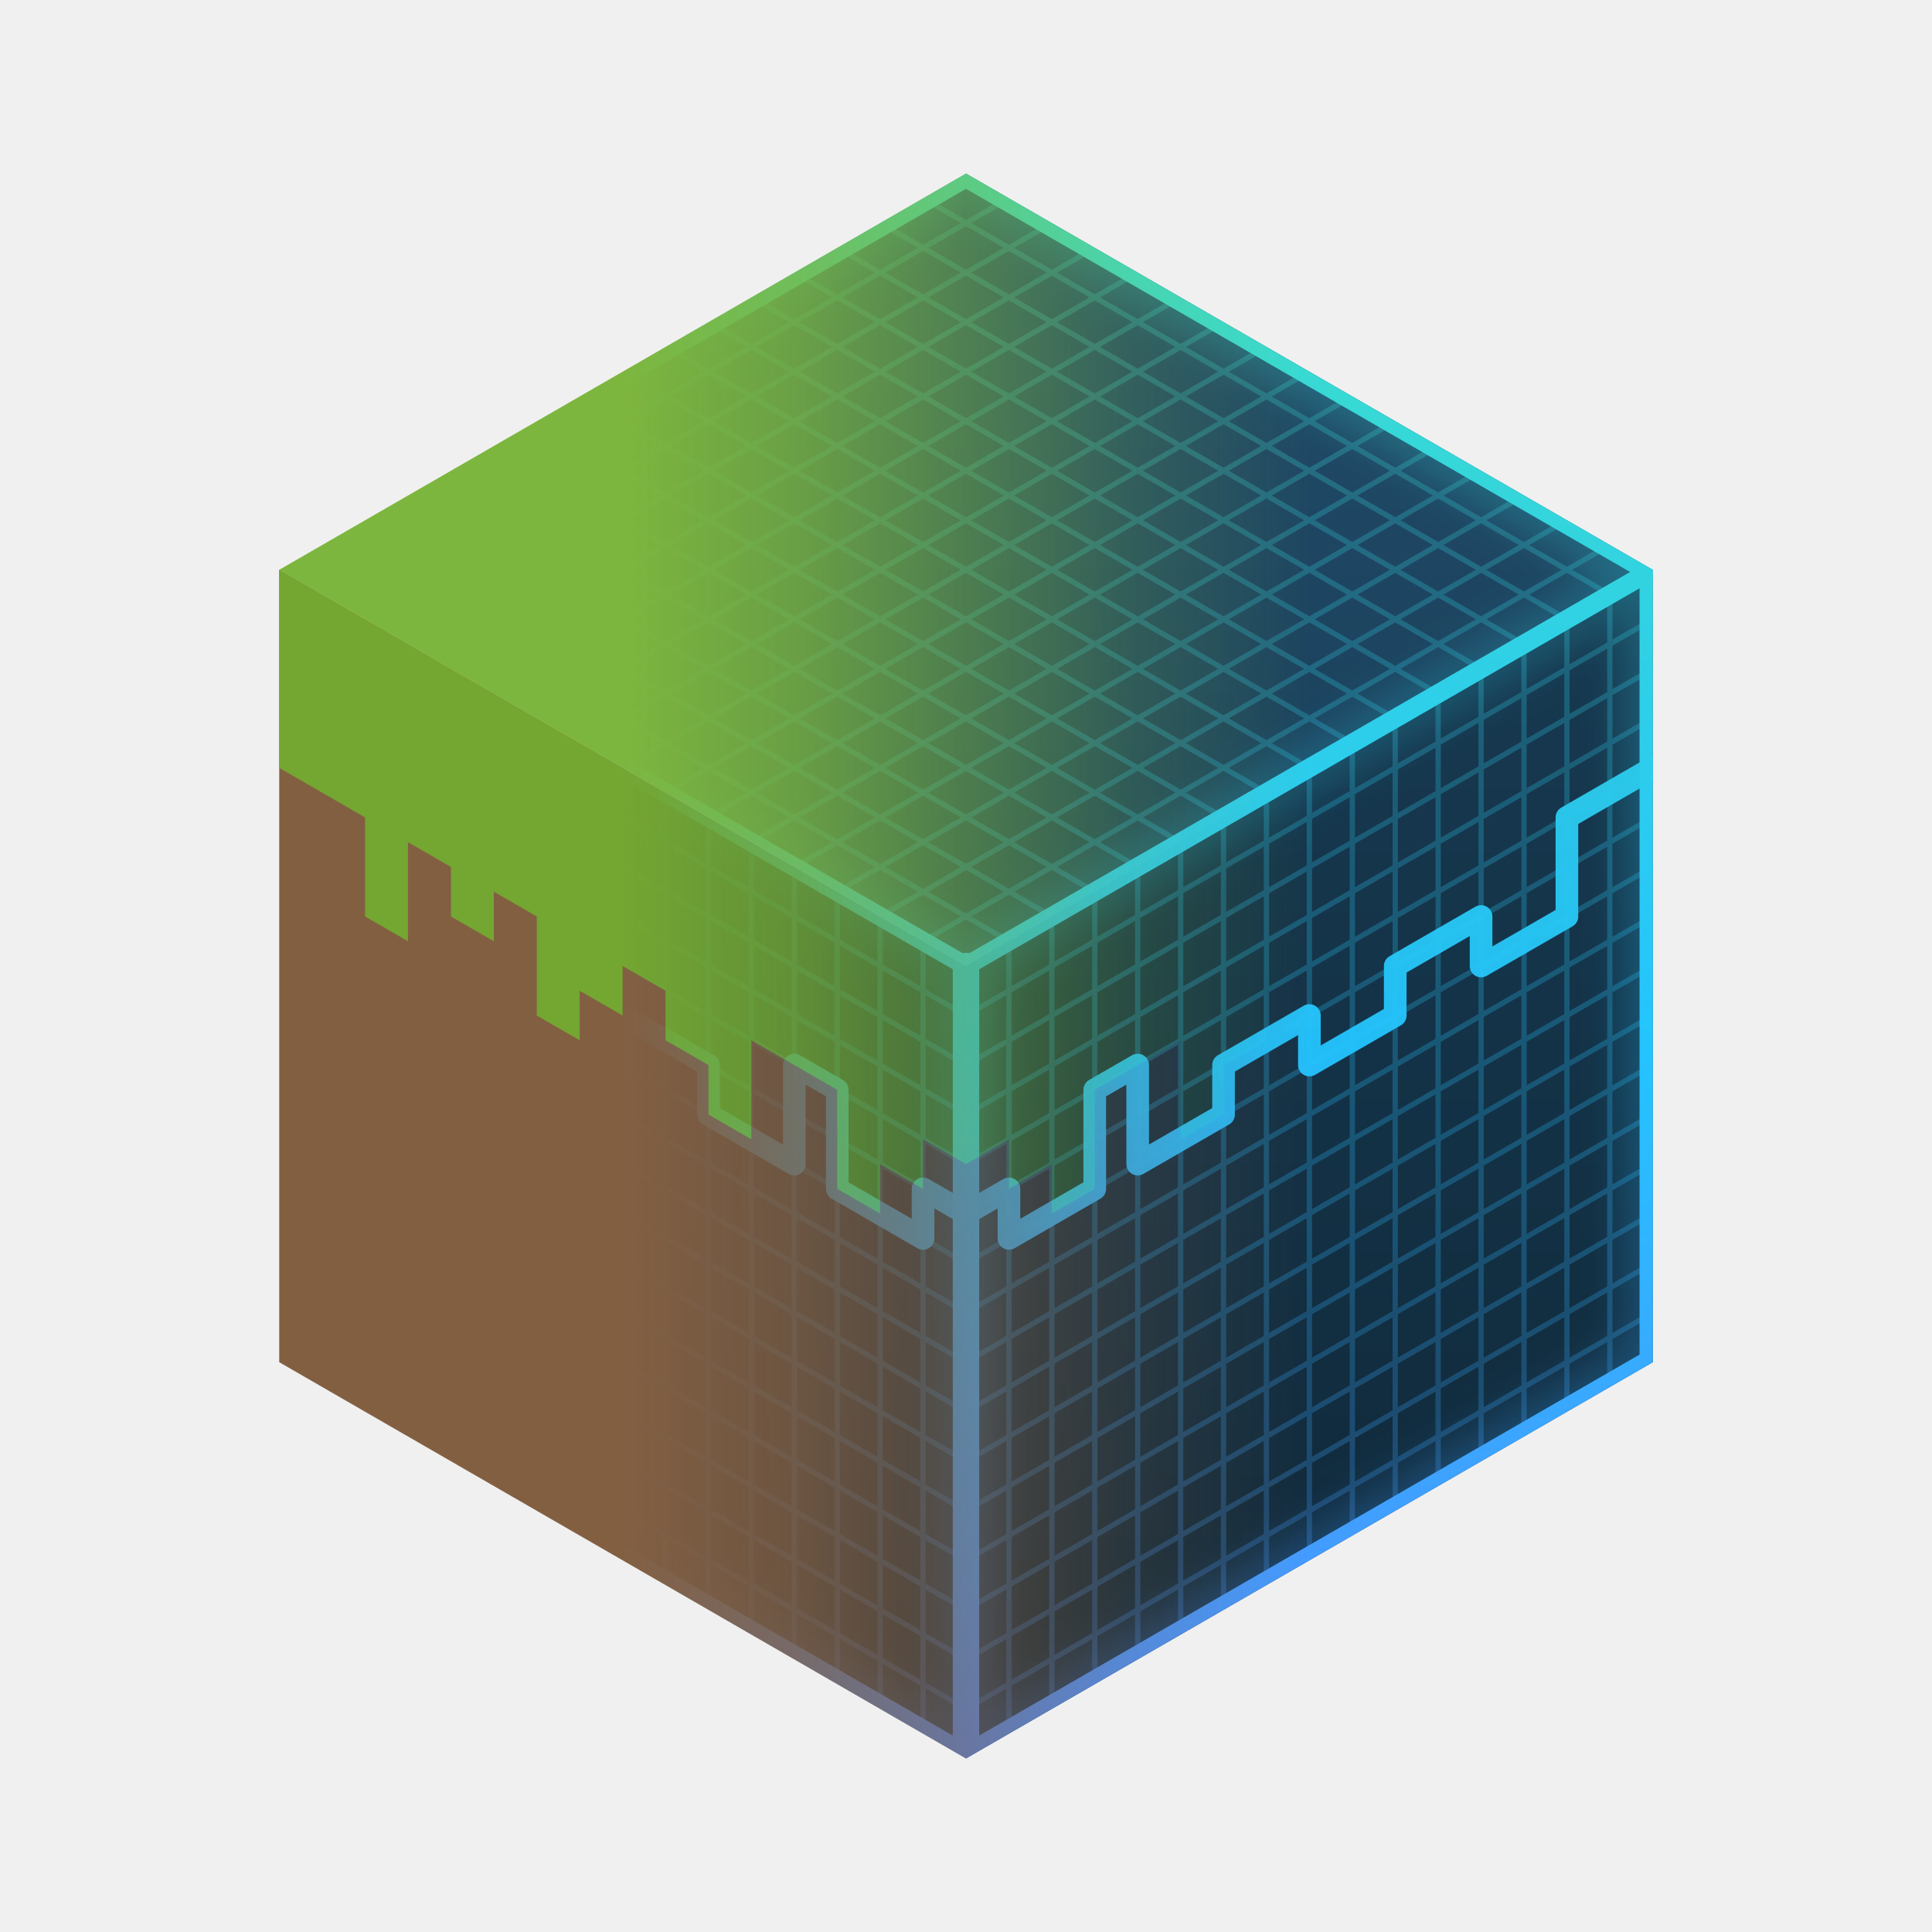
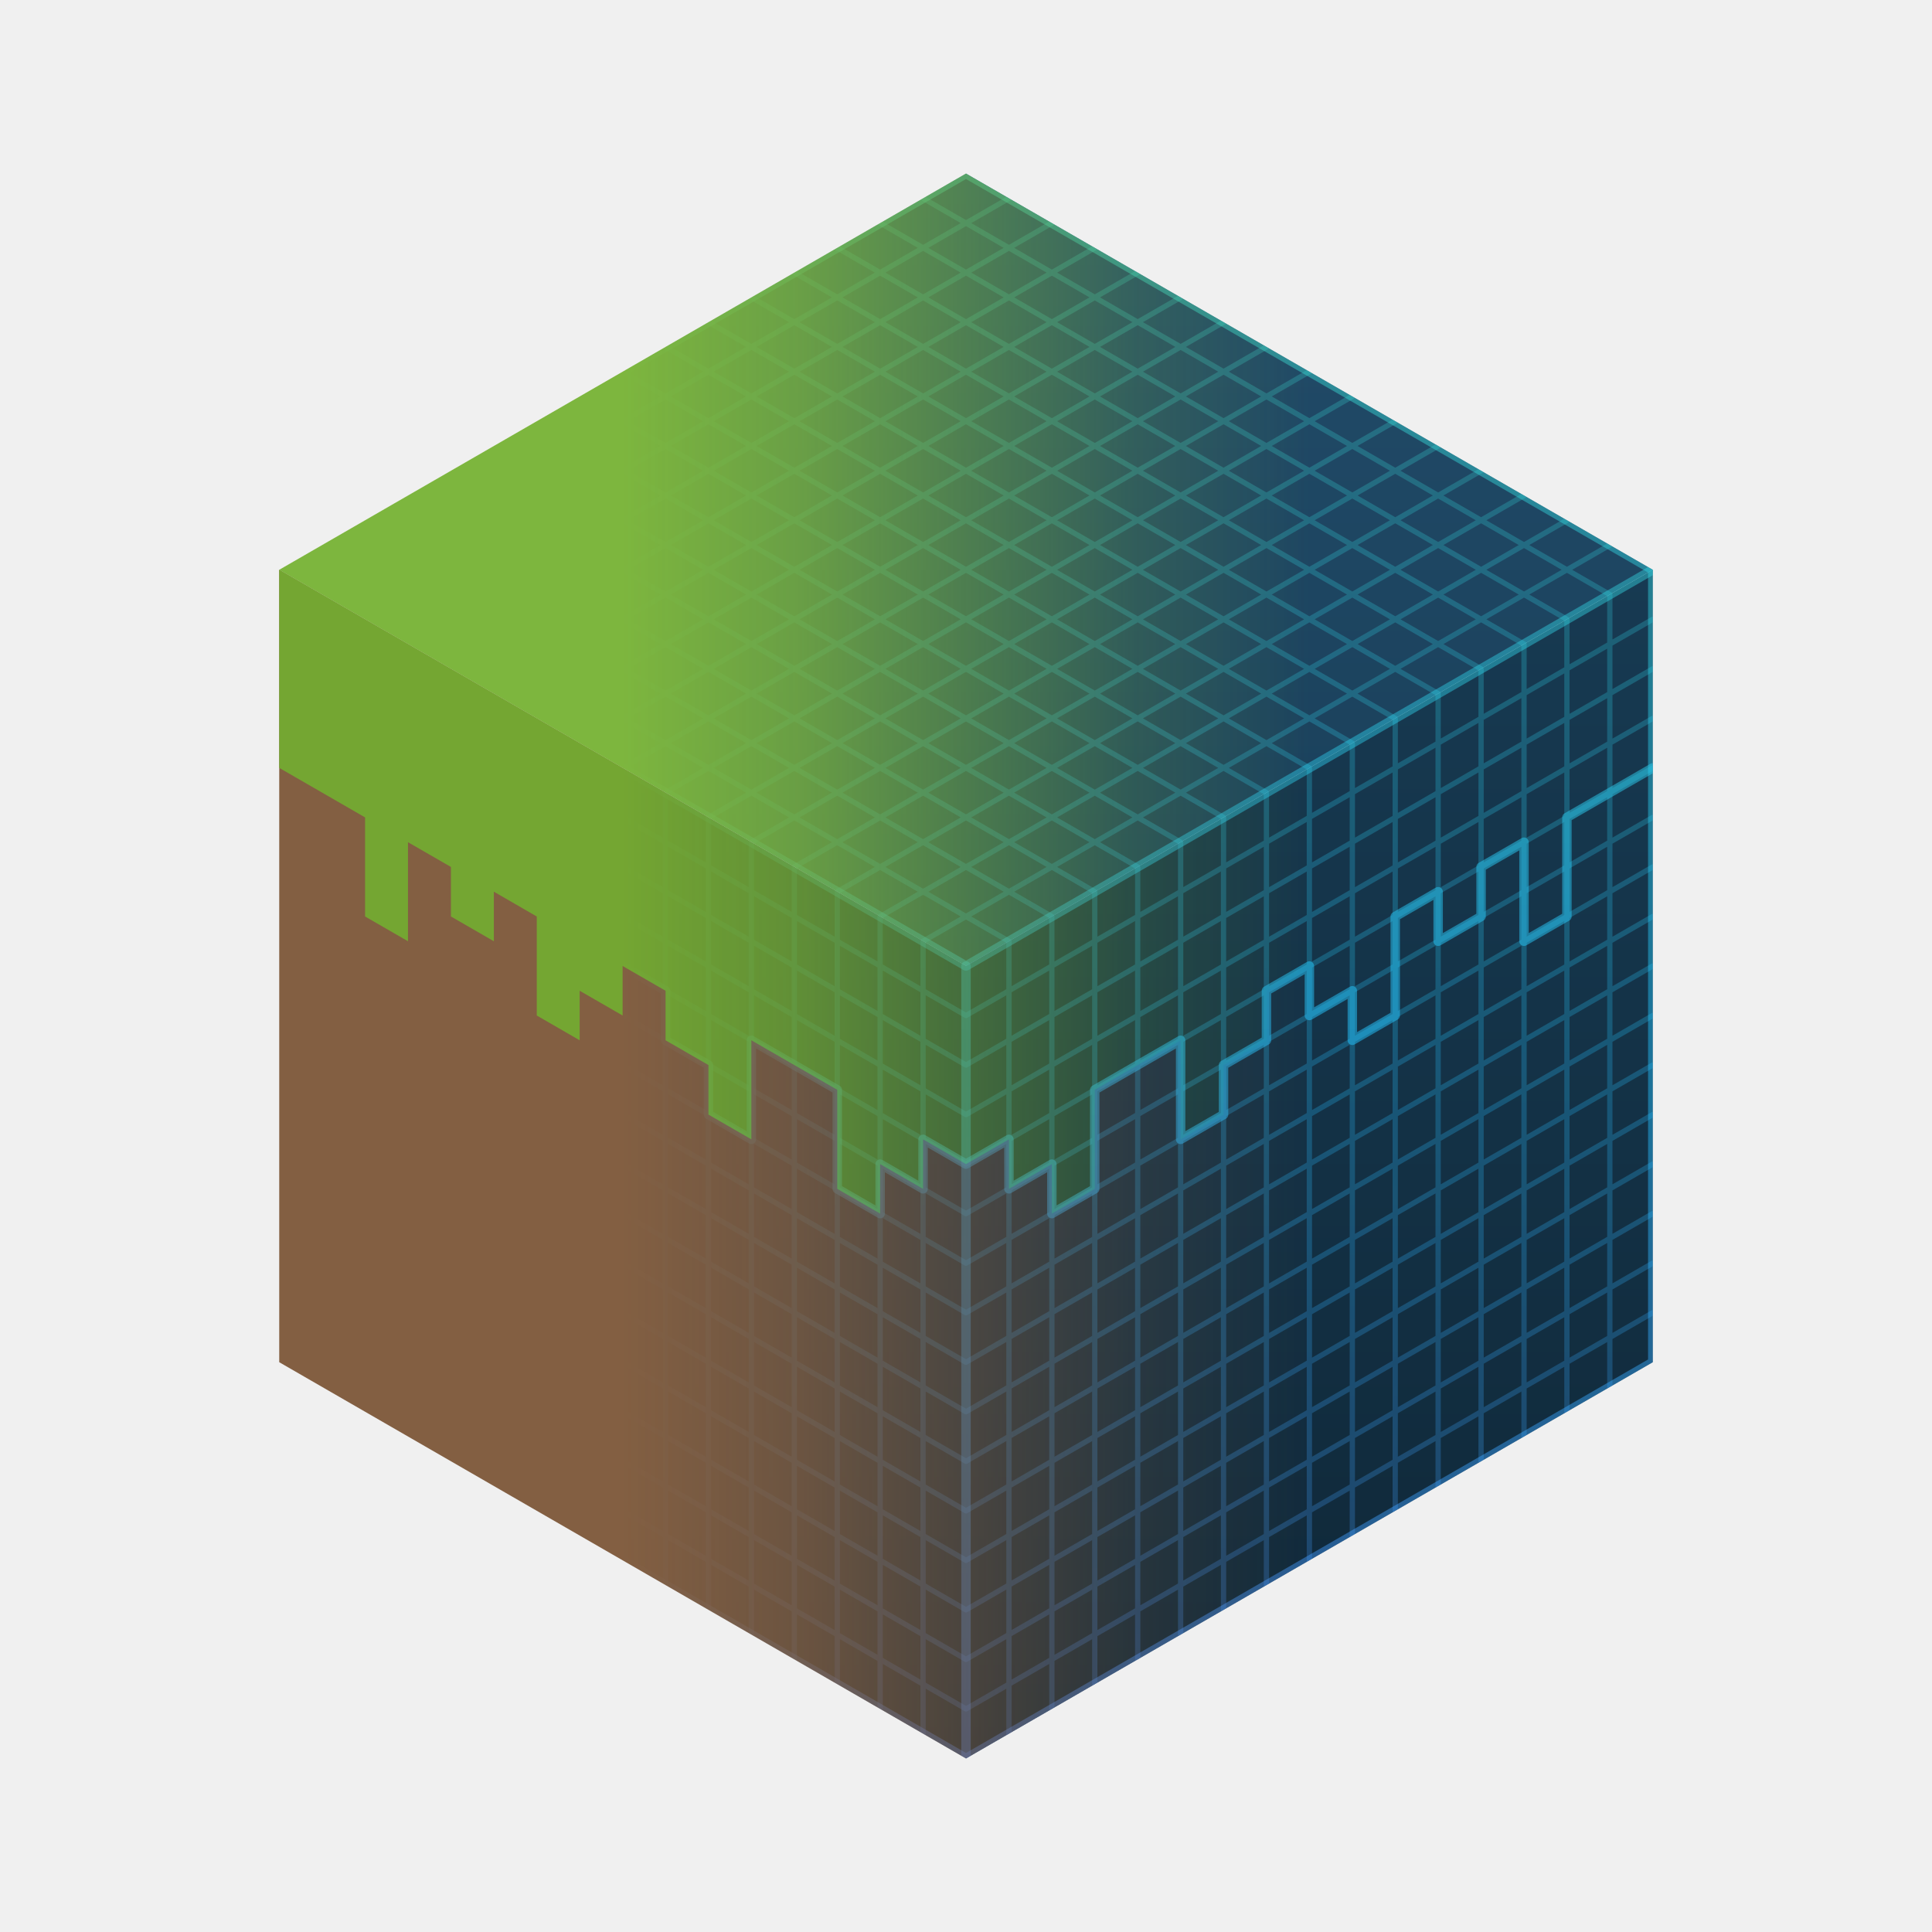
<svg xmlns="http://www.w3.org/2000/svg" viewBox="0 0 512 512" width="512" height="512">
  <defs>
    <pattern id="grain-top" width="16" height="16" patternUnits="userSpaceOnUse" patternTransform="matrix(11.375 6.5625 -11.375 6.5625 256.0 46.0)">
      <path fill="#ffffff" fill-opacity="0.07" d="        M256.000 46.000l11.375 6.562 l-11.375 6.562l-11.375 -6.562z         M278.750 59.125l11.375 6.562 l-11.375 6.562l-11.375 -6.562z         M301.500 72.250l11.375 6.562 l-11.375 6.562l-11.375 -6.562z         M358.375 105.062l11.375 6.562 l-11.375 6.562l-11.375 -6.562z         M381.125 118.188l11.375 6.562 l-11.375 6.562l-11.375 -6.562z         M312.875 91.938l11.375 6.562 l-11.375 6.562l-11.375 -6.562z         M312.875 105.062l11.375 6.562 l-11.375 6.562l-11.375 -6.562z         M324.250 111.625l11.375 6.562 l-11.375 6.562l-11.375 -6.562z         M347.000 124.750l11.375 6.562 l-11.375 6.562l-11.375 -6.562z         M358.375 131.312l11.375 6.562 l-11.375 6.562l-11.375 -6.562z         M403.875 157.562l11.375 6.562 l-11.375 6.562l-11.375 -6.562z         M244.625 78.812l11.375 6.562 l-11.375 6.562l-11.375 -6.562z         M290.125 105.062l11.375 6.562 l-11.375 6.562l-11.375 -6.562z         M347.000 151.000l11.375 6.562 l-11.375 6.562l-11.375 -6.562z         M381.125 170.688l11.375 6.562 l-11.375 6.562l-11.375 -6.562z         M290.125 131.312l11.375 6.562 l-11.375 6.562l-11.375 -6.562z         M233.250 111.625l11.375 6.562 l-11.375 6.562l-11.375 -6.562z         M278.750 137.875l11.375 6.562 l-11.375 6.562l-11.375 -6.562z         M290.125 144.438l11.375 6.562 l-11.375 6.562l-11.375 -6.562z         M324.250 164.125l11.375 6.562 l-11.375 6.562l-11.375 -6.562z         M176.375 91.938l11.375 6.562 l-11.375 6.562l-11.375 -6.562z         M199.125 105.062l11.375 6.562 l-11.375 6.562l-11.375 -6.562z         M267.375 144.438l11.375 6.562 l-11.375 6.562l-11.375 -6.562z         M290.125 157.562l11.375 6.562 l-11.375 6.562l-11.375 -6.562z         M187.750 111.625l11.375 6.562 l-11.375 6.562l-11.375 -6.562z         M199.125 118.188l11.375 6.562 l-11.375 6.562l-11.375 -6.562z         M210.500 124.750l11.375 6.562 l-11.375 6.562l-11.375 -6.562z         M324.250 190.375l11.375 6.562 l-11.375 6.562l-11.375 -6.562z         M312.875 196.938l11.375 6.562 l-11.375 6.562l-11.375 -6.562z         M153.625 118.188l11.375 6.562 l-11.375 6.562l-11.375 -6.562z         M176.375 131.312l11.375 6.562 l-11.375 6.562l-11.375 -6.562z         M210.500 151.000l11.375 6.562 l-11.375 6.562l-11.375 -6.562z         M221.875 157.562l11.375 6.562 l-11.375 6.562l-11.375 -6.562z         M312.875 210.062l11.375 6.562 l-11.375 6.562l-11.375 -6.562z         M210.500 164.125l11.375 6.562 l-11.375 6.562l-11.375 -6.562z         M301.500 216.625l11.375 6.562 l-11.375 6.562l-11.375 -6.562z         M130.875 131.312l11.375 6.562 l-11.375 6.562l-11.375 -6.562z         M153.625 144.438l11.375 6.562 l-11.375 6.562l-11.375 -6.562z         M210.500 177.250l11.375 6.562 l-11.375 6.562l-11.375 -6.562z         M221.875 210.062l11.375 6.562 l-11.375 6.562l-11.375 -6.562z         M85.375 144.438l11.375 6.562 l-11.375 6.562l-11.375 -6.562z         M153.625 183.812l11.375 6.562 l-11.375 6.562l-11.375 -6.562z" />
      <path fill="#000000" fill-opacity="0.05" d="        M324.250 85.375l11.375 6.562 l-11.375 6.562l-11.375 -6.562z         M256.000 59.125l11.375 6.562 l-11.375 6.562l-11.375 -6.562z         M267.375 65.688l11.375 6.562 l-11.375 6.562l-11.375 -6.562z         M335.625 105.062l11.375 6.562 l-11.375 6.562l-11.375 -6.562z         M369.750 124.750l11.375 6.562 l-11.375 6.562l-11.375 -6.562z         M392.500 137.875l11.375 6.562 l-11.375 6.562l-11.375 -6.562z         M244.625 65.688l11.375 6.562 l-11.375 6.562l-11.375 -6.562z         M290.125 91.938l11.375 6.562 l-11.375 6.562l-11.375 -6.562z         M301.500 111.625l11.375 6.562 l-11.375 6.562l-11.375 -6.562z         M210.500 72.250l11.375 6.562 l-11.375 6.562l-11.375 -6.562z         M244.625 91.938l11.375 6.562 l-11.375 6.562l-11.375 -6.562z         M267.375 105.062l11.375 6.562 l-11.375 6.562l-11.375 -6.562z         M312.875 131.312l11.375 6.562 l-11.375 6.562l-11.375 -6.562z         M324.250 137.875l11.375 6.562 l-11.375 6.562l-11.375 -6.562z         M244.625 105.062l11.375 6.562 l-11.375 6.562l-11.375 -6.562z         M335.625 157.562l11.375 6.562 l-11.375 6.562l-11.375 -6.562z         M187.750 85.375l11.375 6.562 l-11.375 6.562l-11.375 -6.562z         M210.500 98.500l11.375 6.562 l-11.375 6.562l-11.375 -6.562z         M221.875 105.062l11.375 6.562 l-11.375 6.562l-11.375 -6.562z         M347.000 177.250l11.375 6.562 l-11.375 6.562l-11.375 -6.562z         M233.250 124.750l11.375 6.562 l-11.375 6.562l-11.375 -6.562z         M312.875 170.688l11.375 6.562 l-11.375 6.562l-11.375 -6.562z         M233.250 137.875l11.375 6.562 l-11.375 6.562l-11.375 -6.562z         M165.000 111.625l11.375 6.562 l-11.375 6.562l-11.375 -6.562z         M176.375 118.188l11.375 6.562 l-11.375 6.562l-11.375 -6.562z         M221.875 144.438l11.375 6.562 l-11.375 6.562l-11.375 -6.562z         M199.125 144.438l11.375 6.562 l-11.375 6.562l-11.375 -6.562z         M244.625 170.688l11.375 6.562 l-11.375 6.562l-11.375 -6.562z         M267.375 183.812l11.375 6.562 l-11.375 6.562l-11.375 -6.562z         M165.000 137.875l11.375 6.562 l-11.375 6.562l-11.375 -6.562z         M233.250 177.250l11.375 6.562 l-11.375 6.562l-11.375 -6.562z         M278.750 203.500l11.375 6.562 l-11.375 6.562l-11.375 -6.562z         M130.875 144.438l11.375 6.562 l-11.375 6.562l-11.375 -6.562z         M153.625 157.562l11.375 6.562 l-11.375 6.562l-11.375 -6.562z         M210.500 190.375l11.375 6.562 l-11.375 6.562l-11.375 -6.562z         M233.250 203.500l11.375 6.562 l-11.375 6.562l-11.375 -6.562z         M96.750 137.875l11.375 6.562 l-11.375 6.562l-11.375 -6.562z         M119.500 151.000l11.375 6.562 l-11.375 6.562l-11.375 -6.562z         M142.250 164.125l11.375 6.562 l-11.375 6.562l-11.375 -6.562z         M119.500 164.125l11.375 6.562 l-11.375 6.562l-11.375 -6.562z         M233.250 229.750l11.375 6.562 l-11.375 6.562l-11.375 -6.562z         M256.000 242.875l11.375 6.562 l-11.375 6.562l-11.375 -6.562z" />
    </pattern>
    <pattern id="grain-side-left" width="16" height="16" patternUnits="userSpaceOnUse" patternTransform="matrix(11.375 6.5625 0 13.125 74.0 151.0)">
      <path fill="#ffffff" fill-opacity="0.07" d="        M233.250 308.500l11.375 6.562 l0.000 13.125l-11.375 -6.562z         M119.500 256.000l11.375 6.562 l0.000 13.125l-11.375 -6.562z         M233.250 334.750l11.375 6.562 l0.000 13.125l-11.375 -6.562z         M96.750 269.125l11.375 6.562 l0.000 13.125l-11.375 -6.562z         M142.250 295.375l11.375 6.562 l0.000 13.125l-11.375 -6.562z         M221.875 354.438l11.375 6.562 l0.000 13.125l-11.375 -6.562z         M85.375 288.812l11.375 6.562 l0.000 13.125l-11.375 -6.562z         M199.125 367.562l11.375 6.562 l0.000 13.125l-11.375 -6.562z         M85.375 315.062l11.375 6.562 l0.000 13.125l-11.375 -6.562z         M108.125 328.188l11.375 6.562 l0.000 13.125l-11.375 -6.562z         M85.375 328.188l11.375 6.562 l0.000 13.125l-11.375 -6.562z         M130.875 354.438l11.375 6.562 l0.000 13.125l-11.375 -6.562z         M233.250 413.500l11.375 6.562 l0.000 13.125l-11.375 -6.562z         M176.375 393.812l11.375 6.562 l0.000 13.125l-11.375 -6.562z         M233.250 426.625l11.375 6.562 l0.000 13.125l-11.375 -6.562z         M153.625 393.812l11.375 6.562 l0.000 13.125l-11.375 -6.562z         M233.250 439.750l11.375 6.562 l0.000 13.125l-11.375 -6.562z" />
      <path fill="#000000" fill-opacity="0.05" d="        M210.500 282.250l11.375 6.562 l0.000 13.125l-11.375 -6.562z         M165.000 269.125l11.375 6.562 l0.000 13.125l-11.375 -6.562z         M244.625 315.062l11.375 6.562 l0.000 13.125l-11.375 -6.562z         M153.625 275.688l11.375 6.562 l0.000 13.125l-11.375 -6.562z         M233.250 321.625l11.375 6.562 l0.000 13.125l-11.375 -6.562z         M96.750 256.000l11.375 6.562 l0.000 13.125l-11.375 -6.562z         M142.250 282.250l11.375 6.562 l0.000 13.125l-11.375 -6.562z         M165.000 295.375l11.375 6.562 l0.000 13.125l-11.375 -6.562z         M199.125 315.062l11.375 6.562 l0.000 13.125l-11.375 -6.562z         M85.375 262.562l11.375 6.562 l0.000 13.125l-11.375 -6.562z         M108.125 288.812l11.375 6.562 l0.000 13.125l-11.375 -6.562z         M165.000 321.625l11.375 6.562 l0.000 13.125l-11.375 -6.562z         M165.000 334.750l11.375 6.562 l0.000 13.125l-11.375 -6.562z         M187.750 347.875l11.375 6.562 l0.000 13.125l-11.375 -6.562z         M244.625 380.688l11.375 6.562 l0.000 13.125l-11.375 -6.562z         M187.750 361.000l11.375 6.562 l0.000 13.125l-11.375 -6.562z         M244.625 393.812l11.375 6.562 l0.000 13.125l-11.375 -6.562z         M119.500 334.750l11.375 6.562 l0.000 13.125l-11.375 -6.562z         M244.625 406.938l11.375 6.562 l0.000 13.125l-11.375 -6.562z         M96.750 334.750l11.375 6.562 l0.000 13.125l-11.375 -6.562z         M142.250 361.000l11.375 6.562 l0.000 13.125l-11.375 -6.562z         M153.625 367.562l11.375 6.562 l0.000 13.125l-11.375 -6.562z         M108.125 354.438l11.375 6.562 l0.000 13.125l-11.375 -6.562z         M130.875 367.562l11.375 6.562 l0.000 13.125l-11.375 -6.562z         M96.750 361.000l11.375 6.562 l0.000 13.125l-11.375 -6.562z         M119.500 374.125l11.375 6.562 l0.000 13.125l-11.375 -6.562z         M130.875 380.688l11.375 6.562 l0.000 13.125l-11.375 -6.562z         M244.625 446.312l11.375 6.562 l0.000 13.125l-11.375 -6.562z" />
    </pattern>
    <pattern id="grain-side-right" width="16" height="16" patternUnits="userSpaceOnUse" patternTransform="matrix(-11.375 6.5625 -11.375 19.6875 438.0 151.0)">
      <path fill="#ffffff" fill-opacity="0.07" d="        M221.875 341.312l-11.375 6.562 l-11.375 19.688l11.375 -6.562z         M324.250 295.375l-11.375 6.562 l-11.375 19.688l11.375 -6.562z         M199.125 380.688l-11.375 6.562 l-11.375 19.688l11.375 -6.562z         M324.250 321.625l-11.375 6.562 l-11.375 19.688l11.375 -6.562z         M278.750 347.875l-11.375 6.562 l-11.375 19.688l11.375 -6.562z         M187.750 413.500l-11.375 6.562 l-11.375 19.688l11.375 -6.562z         M312.875 354.438l-11.375 6.562 l-11.375 19.688l11.375 -6.562z         M187.750 439.750l-11.375 6.562 l-11.375 19.688l11.375 -6.562z         M290.125 393.812l-11.375 6.562 l-11.375 19.688l11.375 -6.562z         M267.375 406.938l-11.375 6.562 l-11.375 19.688l11.375 -6.562z         M278.750 413.500l-11.375 6.562 l-11.375 19.688l11.375 -6.562z         M233.250 439.750l-11.375 6.562 l-11.375 19.688l11.375 -6.562z         M130.875 498.812l-11.375 6.562 l-11.375 19.688l11.375 -6.562z         M176.375 485.688l-11.375 6.562 l-11.375 19.688l11.375 -6.562z         M119.500 518.500l-11.375 6.562 l-11.375 19.688l11.375 -6.562z         M187.750 492.250l-11.375 6.562 l-11.375 19.688l11.375 -6.562z         M108.125 538.188l-11.375 6.562 l-11.375 19.688l11.375 -6.562z" />
    </pattern>
    <linearGradient id="tech-top" gradientUnits="userSpaceOnUse" x1="0" y1="46" x2="0" y2="256">
      <stop offset="0" stop-color="#224c6a" />
      <stop offset="1" stop-color="#193f59" />
    </linearGradient>
    <linearGradient id="tech-face" gradientUnits="userSpaceOnUse" x1="0" y1="151" x2="0" y2="466">
      <stop offset="0" stop-color="#173a52" />
      <stop offset="1" stop-color="#0f2737" />
    </linearGradient>
    <linearGradient id="wire-grad" gradientUnits="userSpaceOnUse" x1="0" y1="46" x2="0" y2="466">
      <stop offset="0" stop-color="#3ee0c6" />
      <stop offset="0.55" stop-color="#24c4ff" />
      <stop offset="1" stop-color="#4f8cff" />
    </linearGradient>
-     <filter id="wire-glow" x="-40%" y="-40%" width="180%" height="180%">
-       <feGaussianBlur stdDeviation="6" />
-     </filter>
    <clipPath id="right-clip">
      <path d="M256,46 L438,151 L438,361 L256,466 Z" />
    </clipPath>
    <linearGradient id="bleed-to-right" gradientUnits="userSpaceOnUse" x1="256" y1="0" x2="347" y2="0">
      <stop offset="0" stop-color="#ffffff" stop-opacity="0.5" />
      <stop offset="0.5" stop-color="#ffffff" stop-opacity="0.2" />
      <stop offset="1" stop-color="#ffffff" stop-opacity="0" />
    </linearGradient>
    <linearGradient id="bleed-to-left" gradientUnits="userSpaceOnUse" x1="256" y1="0" x2="165" y2="0">
      <stop offset="0" stop-color="#ffffff" stop-opacity="0.5" />
      <stop offset="0.5" stop-color="#ffffff" stop-opacity="0.2" />
      <stop offset="1" stop-color="#ffffff" stop-opacity="0" />
    </linearGradient>
    <mask id="mask-bleed-to-right" maskUnits="userSpaceOnUse" x="0" y="0" width="512" height="512">
      <rect x="0" y="0" width="512" height="512" fill="url(#bleed-to-right)" />
    </mask>
    <mask id="mask-bleed-to-left" maskUnits="userSpaceOnUse" x="0" y="0" width="512" height="512">
      <rect x="0" y="0" width="512" height="512" fill="url(#bleed-to-left)" />
    </mask>
  </defs>
  <polygon points="74,151 256,256 256,466 74,361" fill="#835f42" />
  <polygon points="74.00,151.00 256.00,256.00 256.00,308.50 244.62,301.94 244.62,315.06 233.25,308.50 233.25,321.62 221.88,315.06 221.88,288.81 210.50,282.25 199.12,275.69 199.12,301.94 187.75,295.38 187.75,282.25 176.38,275.69 176.38,262.56 165.00,256.00 165.00,269.12 153.62,262.56 153.62,275.69 142.25,269.12 142.25,242.88 130.88,236.31 130.88,249.44 119.50,242.88 119.50,229.75 108.12,223.19 108.12,249.44 96.75,242.88 96.75,216.62 85.38,210.06 74.00,203.50" fill="#74a632" />
  <polygon points="74,151 256,256 256,466 74,361" fill="url(#grain-side-left)" />
  <polygon points="256,46 256,256 74,151" fill="#7db63e" />
  <polygon points="256,46 256,256 74,151" fill="url(#grain-top)" />
  <g clip-path="url(#right-clip)">
    <polygon points="256,46 438,151 256,256" fill="url(#tech-top)" />
    <polygon points="438,151 256,256 256,466 438,361" fill="url(#tech-face)" />
    <g fill="none" stroke="url(#wire-grad)" stroke-linecap="round" stroke-linejoin="round">
-       <g opacity="0.30" filter="url(#wire-glow)">
-         <path d="M256,46 L438,151 L438,361 L256,466" stroke-width="13" />
-         <path d="M256,256 L256,466" stroke-width="13" />
-         <path d="M438,151 L256,256" stroke-width="9" />
-       </g>
      <g opacity="0.26" stroke-width="1.4">
        <path d="M426.62,157.56 L426.62,367.56 M438,164.12 L256,269.12 M256,59.12 L426.62,157.56 M267.38,52.56 L256,59.12 M415.25,164.12 L415.25,374.12 M438,177.25 L256,282.25 M256,72.25 L415.25,164.12 M278.75,59.12 L256,72.25 M403.88,170.69 L403.88,380.69 M438,190.38 L256,295.38 M256,85.38 L403.88,170.69 M290.12,65.69 L256,85.38 M392.5,177.25 L392.5,387.25 M438,203.5 L256,308.5 M256,98.5 L392.5,177.25 M301.5,72.25 L256,98.5 M381.12,183.81 L381.12,393.81 M438,216.62 L256,321.62 M256,111.62 L381.12,183.81 M312.88,78.81 L256,111.62 M369.75,190.38 L369.75,400.38 M438,229.75 L256,334.75 M256,124.75 L369.75,190.38 M324.25,85.38 L256,124.75 M358.38,196.94 L358.38,406.94 M438,242.88 L256,347.88 M256,137.88 L358.38,196.94 M335.62,91.94 L256,137.88 M347,203.5 L347,413.5 M438,256 L256,361 M256,151 L347,203.5 M347,98.5 L256,151 M335.62,210.06 L335.62,420.06 M438,269.12 L256,374.12 M256,164.12 L335.62,210.06 M358.38,105.06 L256,164.12 M324.25,216.62 L324.25,426.62 M438,282.25 L256,387.25 M256,177.25 L324.25,216.62 M369.75,111.62 L256,177.25 M312.88,223.19 L312.88,433.19 M438,295.38 L256,400.38 M256,190.38 L312.88,223.19 M381.12,118.19 L256,190.38 M301.5,229.75 L301.5,439.75 M438,308.5 L256,413.5 M256,203.5 L301.5,229.75 M392.5,124.75 L256,203.5 M290.12,236.31 L290.12,446.31 M438,321.62 L256,426.62 M256,216.62 L290.12,236.31 M403.88,131.31 L256,216.62 M278.75,242.88 L278.75,452.88 M438,334.75 L256,439.75 M256,229.75 L278.75,242.88 M415.25,137.88 L256,229.75 M267.38,249.44 L267.38,459.44 M438,347.88 L256,452.88 M256,242.88 L267.38,249.44 M426.62,144.44 L256,242.88" />
      </g>
-       <path d="M256,321.62 L267.38,315.06 L267.38,328.19 L278.75,321.62 L290.12,315.06 L290.12,288.81 L301.5,282.25 L301.5,308.5 L312.88,301.94 L324.25,295.38 L324.25,282.25 L335.62,275.69 L347,269.12 L347,282.25 L358.38,275.69 L369.75,269.12 L369.75,256 L381.12,249.44 L392.5,242.88 L392.5,256 L403.88,249.44 L415.25,242.88 L415.25,216.62 L426.62,210.06 L438,203.5" stroke-width="6" opacity="0.95" />
-       <path d="M256,46 L438,151 L438,361 L256,466" stroke-width="7" />
-       <path d="M256,256 L256,466" stroke-width="7" />
-       <path d="M438,151 L256,256" stroke-width="5" />
+       <path d="M256,308.5 L267.38,301.94 L267.38,315.06 L278.75,308.5 L278.75,321.62 L290.12,315.06 L290.12,288.81 L301.5,282.25 L312.88,275.69 L312.88,301.94 L324.25,295.38 L324.25,282.25 L335.62,275.69 L335.62,262.56 L347,256 L347,269.12 L358.38,262.56 L358.38,275.69 L369.75,269.12 L369.75,242.88 L381.12,236.31 L381.12,249.44 L392.5,242.88 L392.5,229.75 L403.88,223.19 L403.88,249.44 L415.25,242.88 L415.25,216.62 L426.62,210.06 L438,203.5" stroke-width="2.5" opacity="0.5" />
+       <path d="M256,46 L438,151 L438,361 L256,466" stroke-width="2.5" opacity="0.45" />
+       <path d="M256,256 L256,466" stroke-width="2.5" opacity="0.45" />
+       <path d="M438,151 L256,256" stroke-width="2.5" opacity="0.45" />
    </g>
  </g>
  <g mask="url(#mask-bleed-to-left)">
    <g transform="matrix(-1 0 0 1 512 0)">
      <g clip-path="url(#right-clip)">
        <polygon points="256,46 438,151 256,256" fill="url(#tech-top)" />
        <polygon points="438,151 256,256 256,466 438,361" fill="url(#tech-face)" />
        <g fill="none" stroke="url(#wire-grad)" stroke-linecap="round" stroke-linejoin="round">
-           <g opacity="0.30" filter="url(#wire-glow)">
-             <path d="M256,46 L438,151 L438,361 L256,466" stroke-width="13" />
-             <path d="M256,256 L256,466" stroke-width="13" />
-             <path d="M438,151 L256,256" stroke-width="9" />
-           </g>
          <g opacity="0.26" stroke-width="1.4">
            <path d="M426.62,157.56 L426.62,367.56 M438,164.12 L256,269.12 M256,59.12 L426.62,157.56 M267.38,52.56 L256,59.12 M415.25,164.12 L415.25,374.12 M438,177.25 L256,282.25 M256,72.25 L415.25,164.12 M278.75,59.12 L256,72.25 M403.88,170.69 L403.88,380.69 M438,190.38 L256,295.38 M256,85.38 L403.88,170.69 M290.12,65.69 L256,85.38 M392.5,177.25 L392.5,387.25 M438,203.5 L256,308.5 M256,98.5 L392.5,177.25 M301.5,72.25 L256,98.5 M381.12,183.81 L381.12,393.81 M438,216.62 L256,321.62 M256,111.62 L381.12,183.81 M312.88,78.81 L256,111.62 M369.75,190.38 L369.75,400.38 M438,229.75 L256,334.75 M256,124.75 L369.75,190.38 M324.25,85.38 L256,124.75 M358.38,196.94 L358.38,406.94 M438,242.88 L256,347.88 M256,137.88 L358.38,196.94 M335.62,91.94 L256,137.88 M347,203.5 L347,413.5 M438,256 L256,361 M256,151 L347,203.5 M347,98.5 L256,151 M335.62,210.06 L335.62,420.06 M438,269.12 L256,374.12 M256,164.12 L335.62,210.06 M358.38,105.06 L256,164.12 M324.25,216.62 L324.25,426.62 M438,282.25 L256,387.25 M256,177.25 L324.25,216.62 M369.75,111.62 L256,177.25 M312.88,223.19 L312.88,433.19 M438,295.38 L256,400.38 M256,190.38 L312.88,223.19 M381.12,118.19 L256,190.38 M301.5,229.75 L301.5,439.75 M438,308.5 L256,413.5 M256,203.5 L301.5,229.75 M392.5,124.75 L256,203.5 M290.12,236.31 L290.12,446.31 M438,321.62 L256,426.62 M256,216.62 L290.12,236.31 M403.88,131.31 L256,216.62 M278.75,242.88 L278.75,452.88 M438,334.75 L256,439.75 M256,229.75 L278.75,242.88 M415.25,137.88 L256,229.75 M267.38,249.44 L267.38,459.44 M438,347.88 L256,452.88 M256,242.88 L267.38,249.44 M426.62,144.44 L256,242.88" />
          </g>
-           <path d="M256,321.62 L267.38,315.06 L267.38,328.19 L278.75,321.62 L290.12,315.06 L290.12,288.81 L301.5,282.25 L301.5,308.5 L312.88,301.94 L324.25,295.38 L324.25,282.25 L335.62,275.69 L347,269.12 L347,282.25 L358.38,275.69 L369.75,269.12 L369.75,256 L381.12,249.44 L392.5,242.88 L392.5,256 L403.88,249.44 L415.25,242.88 L415.25,216.62 L426.62,210.06 L438,203.5" stroke-width="6" opacity="0.95" />
-           <path d="M256,46 L438,151 L438,361 L256,466" stroke-width="7" />
-           <path d="M256,256 L256,466" stroke-width="7" />
-           <path d="M438,151 L256,256" stroke-width="5" />
+           <path d="M256,308.5 L267.38,301.94 L267.38,315.06 L278.75,308.5 L278.75,321.62 L290.12,315.06 L290.12,288.81 L301.5,282.25 L312.88,275.69 L312.88,301.94 L324.25,295.38 L324.25,282.25 L335.62,275.69 L335.62,262.56 L347,256 L347,269.12 L358.38,262.56 L358.38,275.69 L369.75,269.12 L369.75,242.88 L381.12,236.31 L381.12,249.44 L392.5,242.88 L392.5,229.75 L403.88,223.19 L403.88,249.44 L415.25,242.88 L415.25,216.62 L426.62,210.06 L438,203.5" stroke-width="2.5" opacity="0.5" />
+           <path d="M256,46 L438,151 L438,361 L256,466" stroke-width="2.5" opacity="0.45" />
+           <path d="M256,256 L256,466" stroke-width="2.5" opacity="0.45" />
+           <path d="M438,151 L256,256" stroke-width="2.5" opacity="0.45" />
        </g>
      </g>
    </g>
  </g>
  <g mask="url(#mask-bleed-to-right)">
    <g transform="matrix(-1 0 0 1 512 0)">
      <polygon points="74,151 256,256 256,466 74,361" fill="#835f42" />
      <polygon points="74.00,151.00 256.00,256.00 256.00,308.50 244.62,301.94 244.62,315.06 233.25,308.50 233.25,321.62 221.88,315.06 221.88,288.81 210.50,282.25 199.12,275.69 199.12,301.94 187.75,295.38 187.75,282.25 176.38,275.69 176.38,262.56 165.00,256.00 165.00,269.12 153.62,262.56 153.62,275.69 142.25,269.12 142.25,242.88 130.88,236.31 130.88,249.44 119.50,242.88 119.50,229.75 108.12,223.19 108.12,249.44 96.75,242.88 96.75,216.62 85.38,210.06 74.00,203.50" fill="#74a632" />
      <polygon points="74,151 256,256 256,466 74,361" fill="url(#grain-side-left)" />
      <polygon points="256,46 256,256 74,151" fill="#7db63e" />
      <polygon points="256,46 256,256 74,151" fill="url(#grain-top)" />
    </g>
  </g>
</svg>
